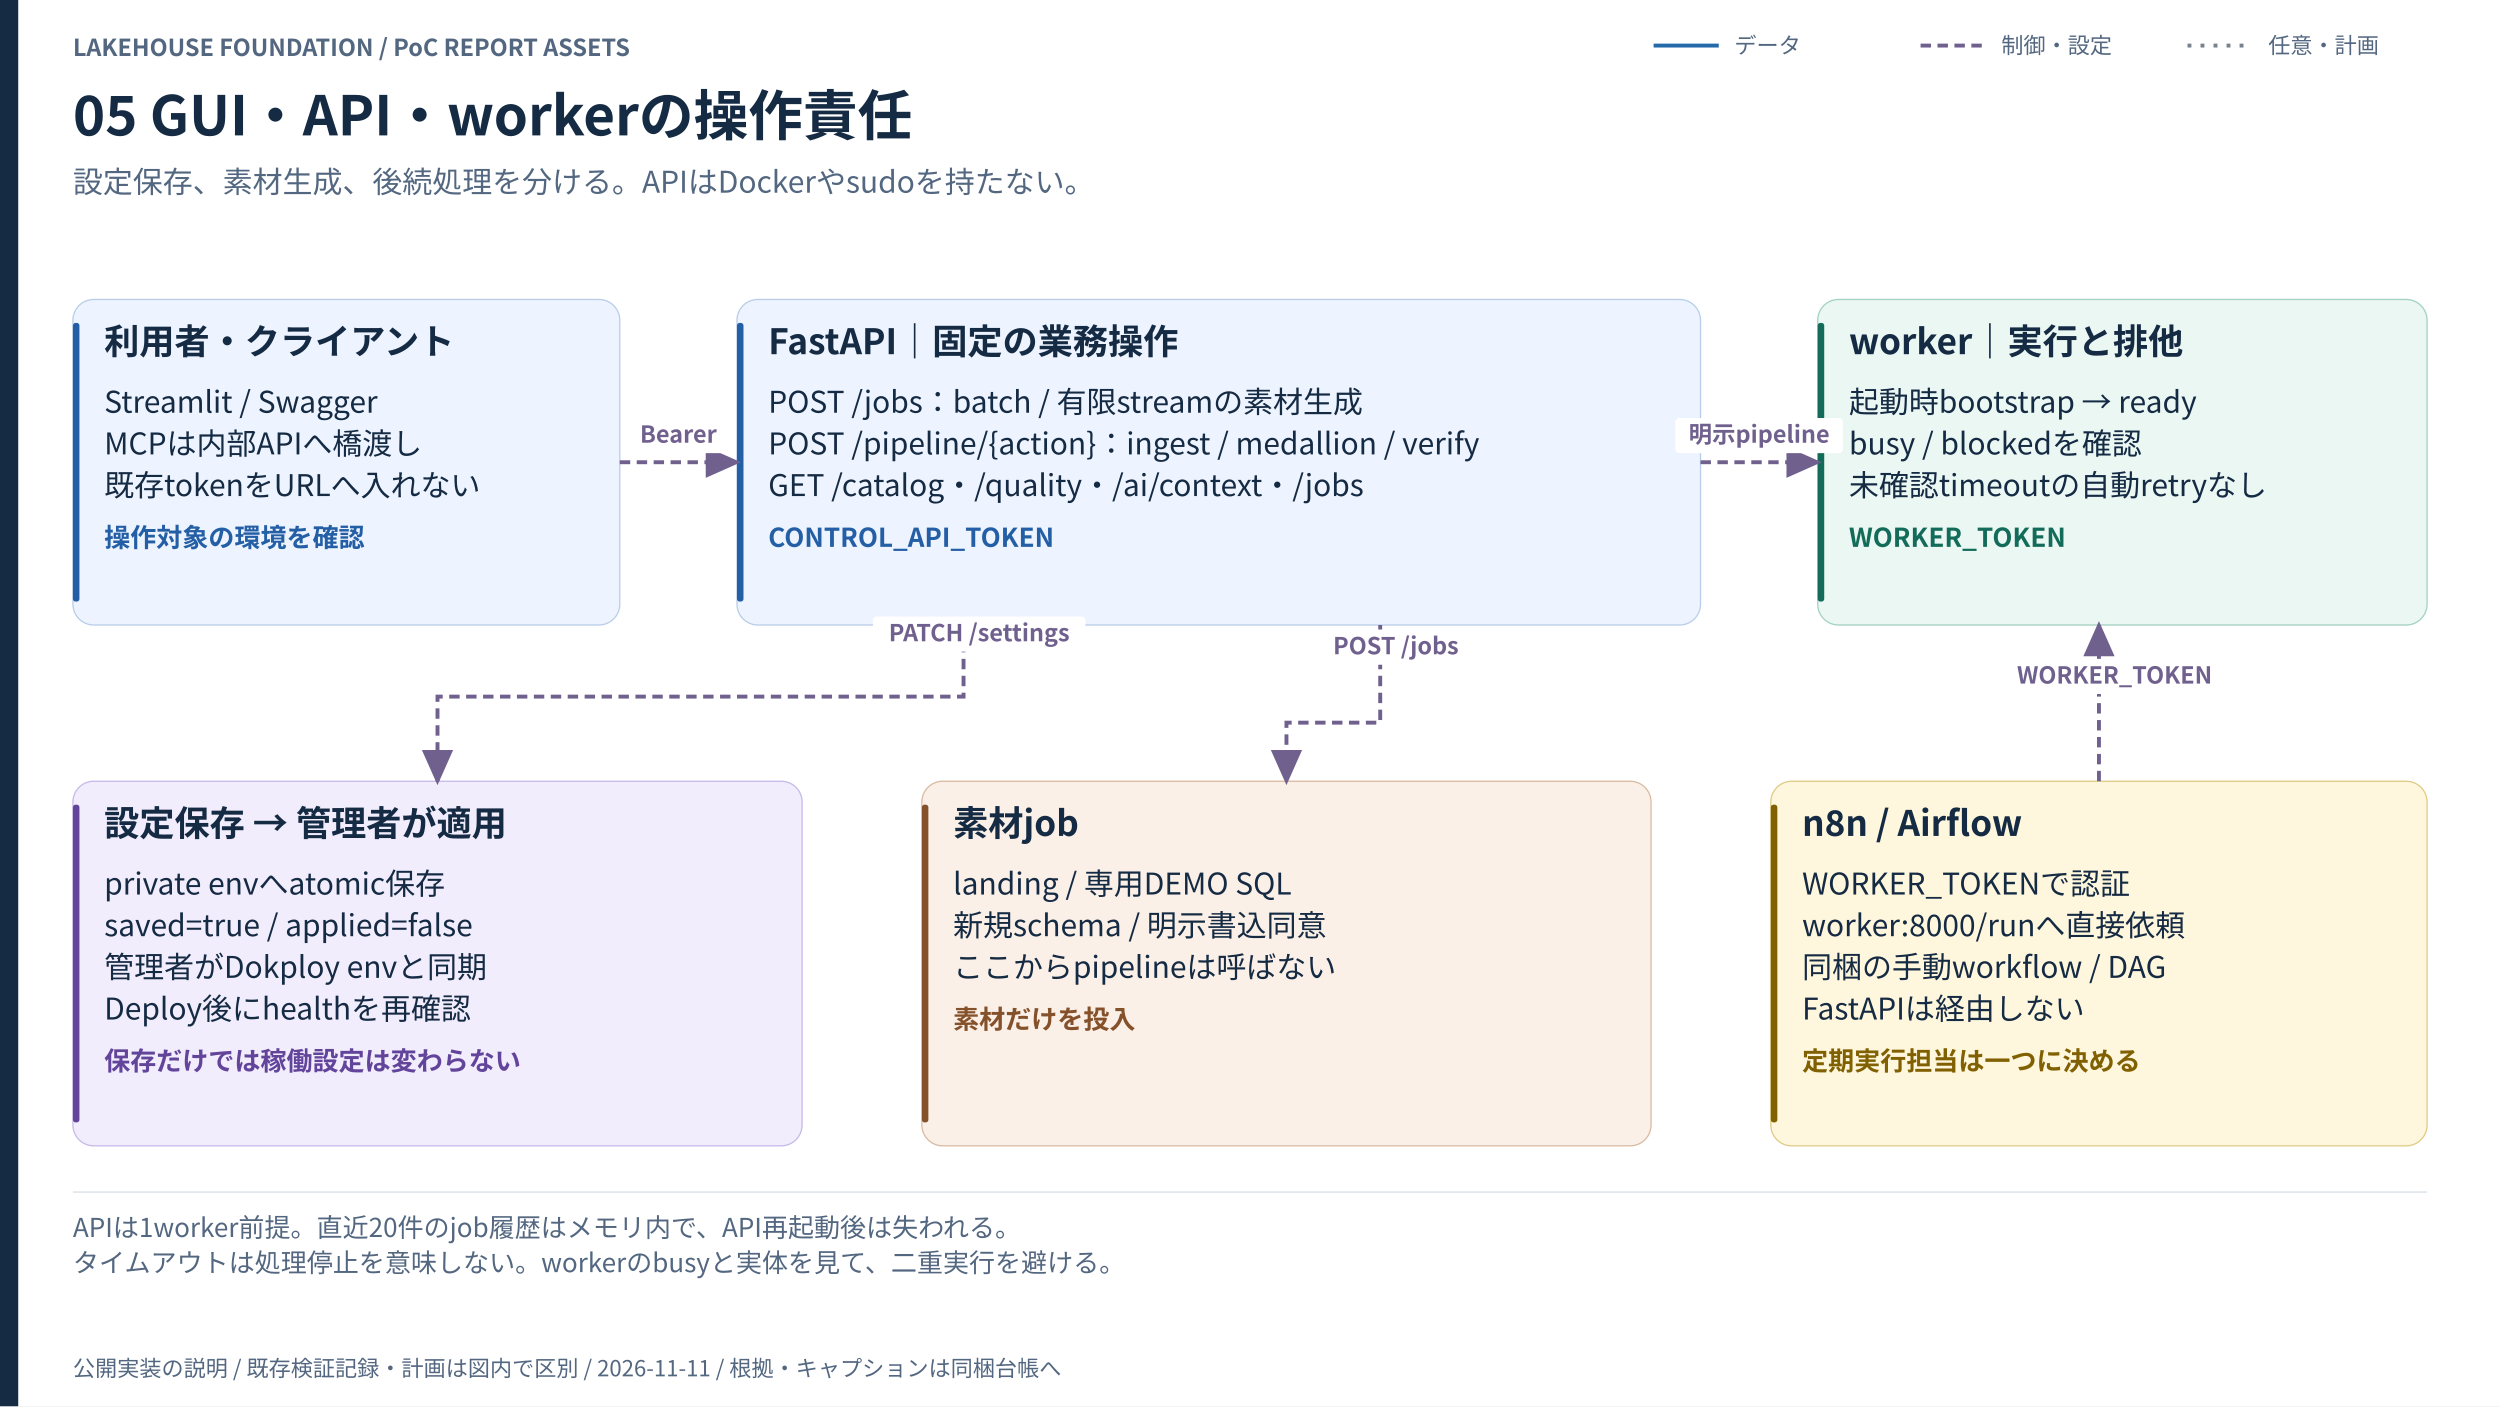
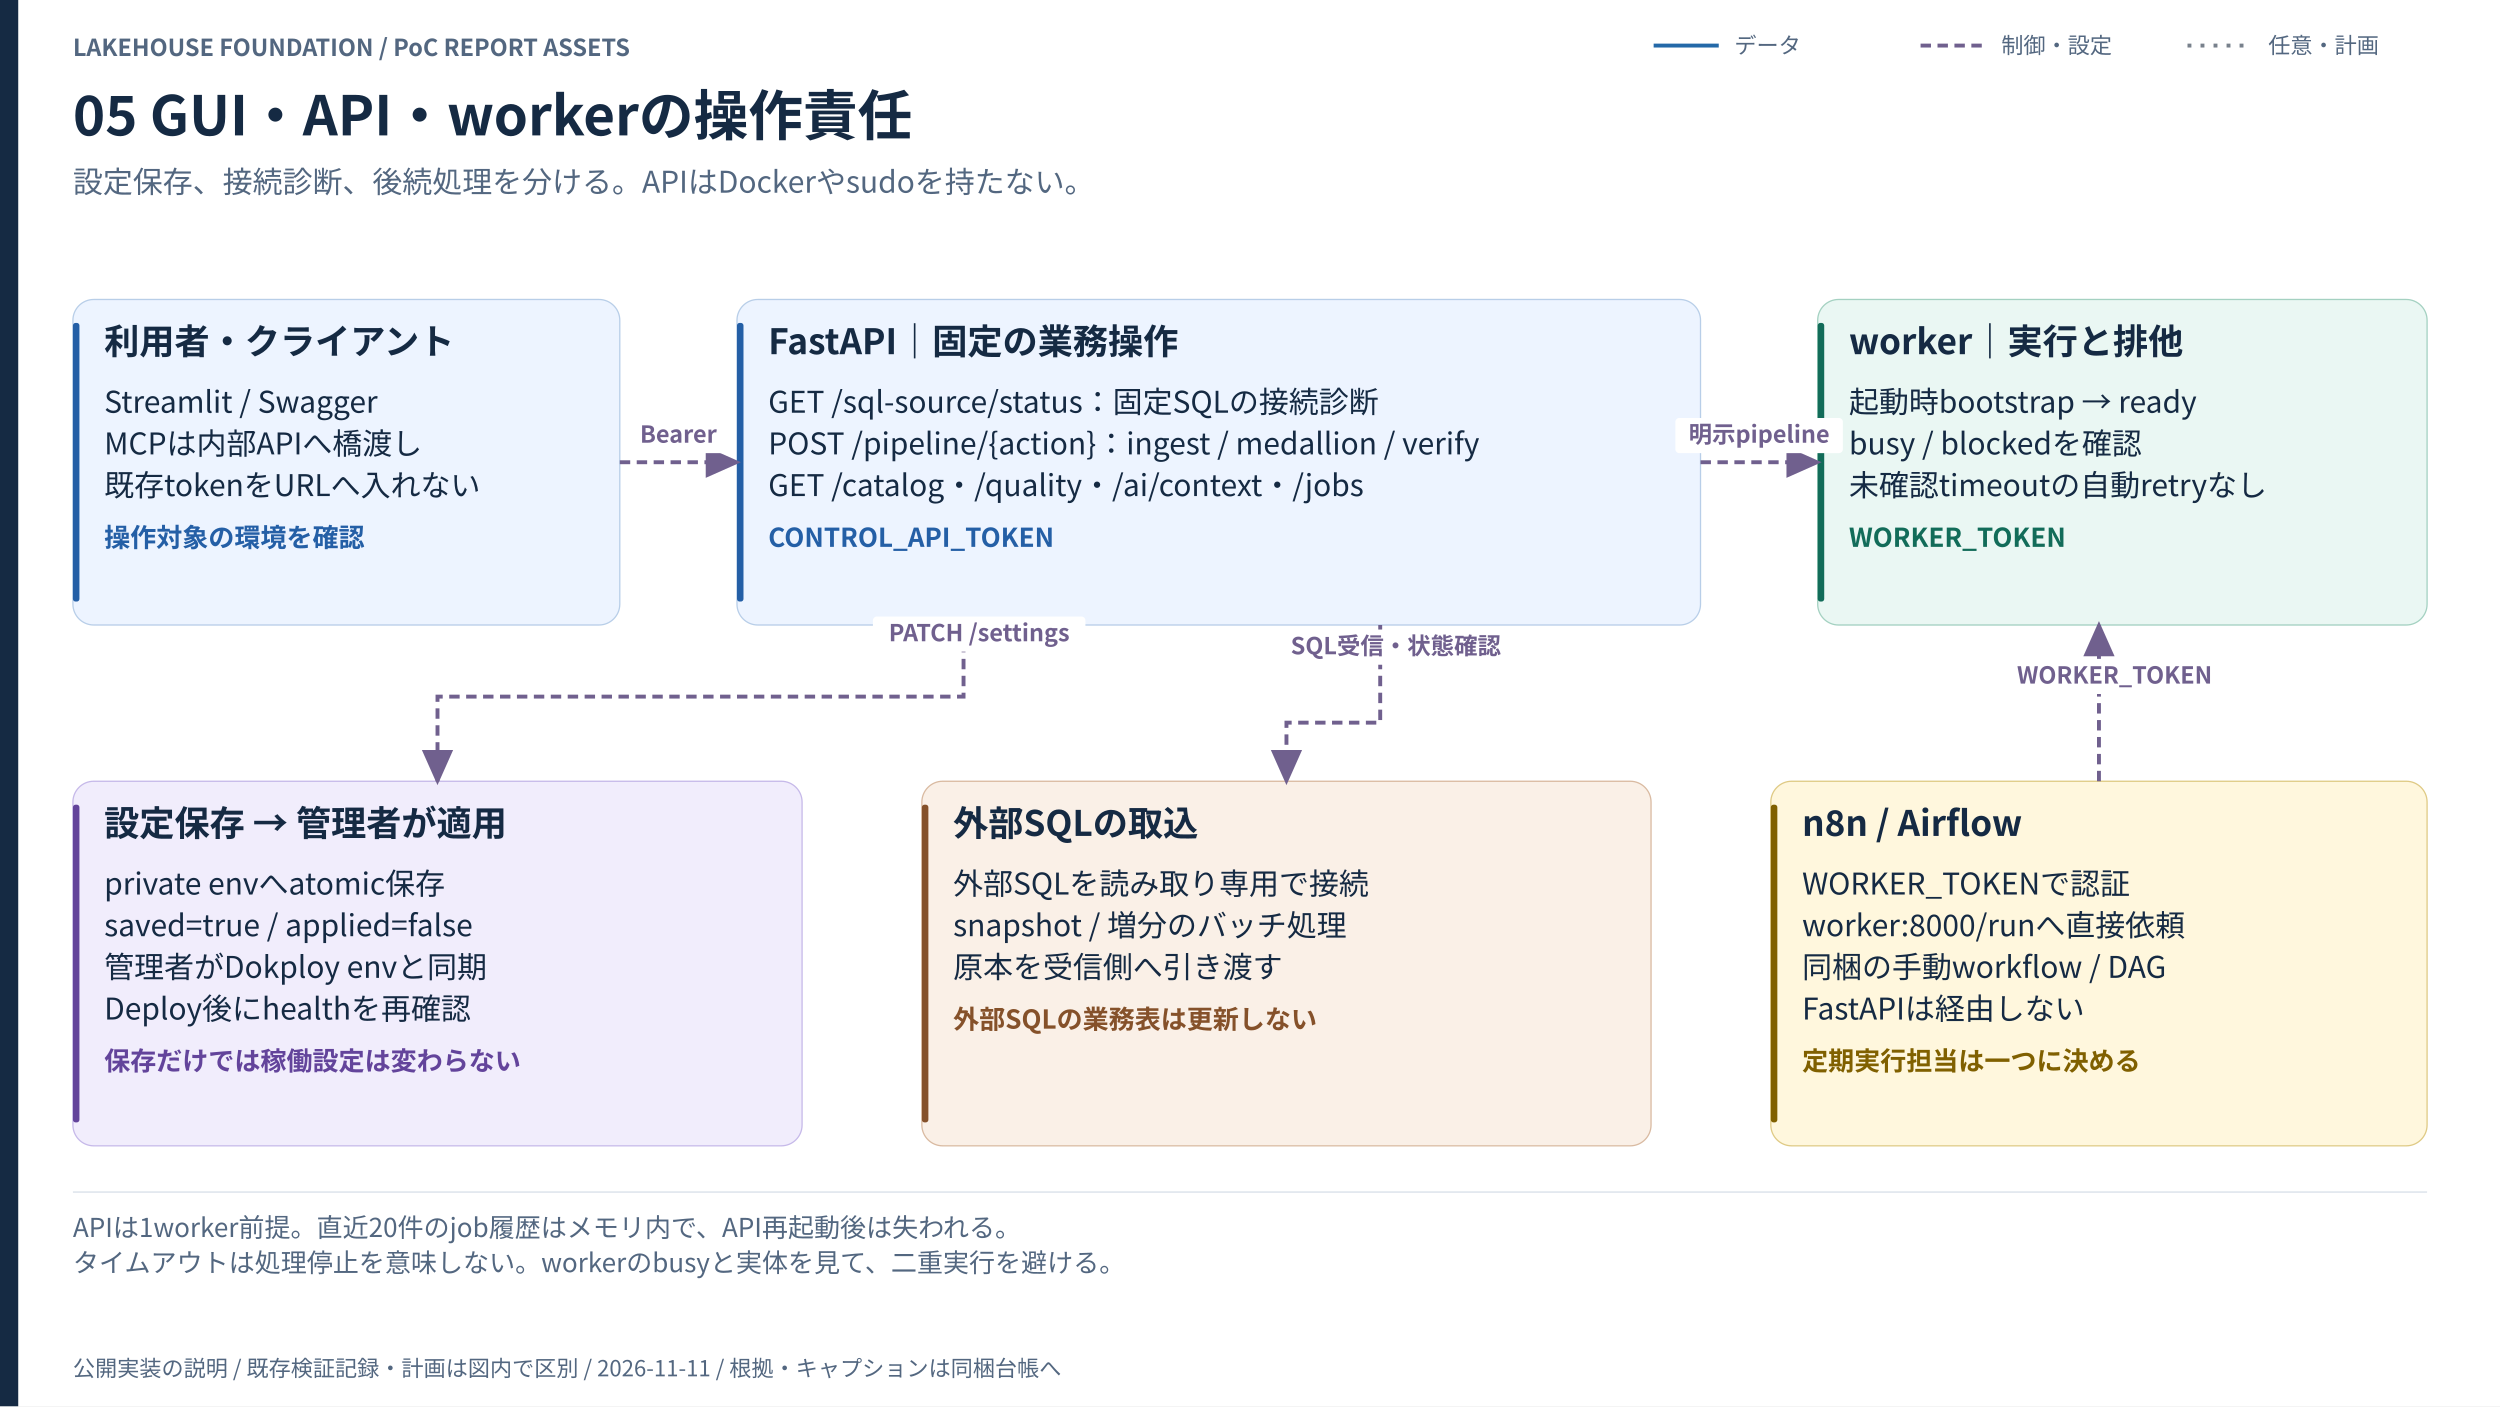
<svg xmlns="http://www.w3.org/2000/svg" width="1920" height="1080" viewBox="0 0 1920 1080" role="img" aria-labelledby="05-control-api-title 05-control-api-description" font-family="Noto Sans CJK JP, Noto Sans JP, Yu Gothic, sans-serif">
  <defs>
    <marker id="05-control-api-data" markerWidth="10" markerHeight="10" refX="8" refY="4" orient="auto">
      <path d="M0,0 L0,8 L9,4 Z" fill="#2469a8" />
    </marker>
    <marker id="05-control-api-control" markerWidth="10" markerHeight="10" refX="8" refY="4" orient="auto">
      <path d="M0,0 L0,8 L9,4 Z" fill="#70608e" />
    </marker>
    <marker id="05-control-api-optional" markerWidth="10" markerHeight="10" refX="8" refY="4" orient="auto">
      <path d="M0,0 L0,8 L9,4 Z" fill="#78818c" />
    </marker>
  </defs>
  <rect x="0" y="0" width="1920" height="1080" rx="0" fill="#fff" stroke="none" />
  <rect x="0" y="0" width="14" height="1080" rx="0" fill="#152a43" stroke="none" />
  <text x="56" y="43" fill="#536780" font-size="18" font-weight="600">LAKEHOUSE FOUNDATION  /  PoC REPORT ASSETS</text>
  <text x="56" y="104" fill="#152a43" font-size="42" font-weight="700">05  GUI・API・workerの操作責任</text>
  <path d="M1270,35 L1320,35" stroke="#2469a8" stroke-width="3" />
  <text x="1332" y="41" fill="#536780" font-size="17" font-weight="400">データ</text>
  <path d="M1475,35 L1525,35" stroke="#70608e" stroke-width="3" stroke-dasharray="8 5" />
  <text x="1537" y="41" fill="#536780" font-size="17" font-weight="400">制御・設定</text>
  <path d="M1680,35 L1730,35" stroke="#78818c" stroke-width="3" stroke-dasharray="3 7" />
  <text x="1742" y="41" fill="#536780" font-size="17" font-weight="400">任意・計画</text>
-   <text x="56" y="148" fill="#536780" font-size="23" font-weight="400">設定保存、素材生成、後続処理を分ける。APIはDockerやsudoを持たない。</text>
+   <text x="56" y="148" fill="#536780" font-size="23" font-weight="400">設定保存、接続診断、後続処理を分ける。APIはDockerやsudoを持たない。</text>
  <rect x="56" y="230" width="420" height="250" rx="16" fill="#edf4ff" stroke="#b8cee8" />
  <rect x="56" y="248" width="5" height="214" rx="2" fill="#245fa6" stroke="none" />
  <text x="80" y="272" fill="#152a43" font-size="27" font-weight="700">利用者・クライアント</text>
  <text x="80" y="317" fill="#152a43" font-size="23" font-weight="400">Streamlit / Swagger</text>
  <text x="80" y="349" fill="#152a43" font-size="23" font-weight="400">MCPは内部APIへ橋渡し</text>
  <text x="80" y="381" fill="#152a43" font-size="23" font-weight="400">既存tokenをURLへ入れない</text>
  <text x="80" y="420" fill="#245fa6" font-size="20" font-weight="600">操作対象の環境を確認</text>
  <rect x="566" y="230" width="740" height="250" rx="16" fill="#edf4ff" stroke="#b8cee8" />
  <rect x="566" y="248" width="5" height="214" rx="2" fill="#245fa6" stroke="none" />
  <text x="590" y="272" fill="#152a43" font-size="27" font-weight="700">FastAPI｜固定の業務操作</text>
-   <text x="590" y="317" fill="#152a43" font-size="23" font-weight="400">POST /jobs：batch / 有限streamの素材生成</text>
+   <text x="590" y="317" fill="#152a43" font-size="23" font-weight="400">GET /sql-source/status：固定SQLの接続診断</text>
  <text x="590" y="349" fill="#152a43" font-size="23" font-weight="400">POST /pipeline/{action}：ingest / medallion / verify</text>
  <text x="590" y="381" fill="#152a43" font-size="23" font-weight="400">GET /catalog・/quality・/ai/context・/jobs</text>
  <text x="590" y="420" fill="#245fa6" font-size="20" font-weight="600">CONTROL_API_TOKEN</text>
  <rect x="1396" y="230" width="468" height="250" rx="16" fill="#eaf7f3" stroke="#a4d1c1" />
  <rect x="1396" y="248" width="5" height="214" rx="2" fill="#126c59" stroke="none" />
  <text x="1420" y="272" fill="#152a43" font-size="27" font-weight="700">worker｜実行と排他</text>
  <text x="1420" y="317" fill="#152a43" font-size="23" font-weight="400">起動時bootstrap → ready</text>
  <text x="1420" y="349" fill="#152a43" font-size="23" font-weight="400">busy / blockedを確認</text>
  <text x="1420" y="381" fill="#152a43" font-size="23" font-weight="400">未確認timeoutの自動retryなし</text>
  <text x="1420" y="420" fill="#126c59" font-size="20" font-weight="600">WORKER_TOKEN</text>
  <rect x="56" y="600" width="560" height="280" rx="16" fill="#f1edfc" stroke="#c6b9e9" />
  <rect x="56" y="618" width="5" height="244" rx="2" fill="#63449b" stroke="none" />
  <text x="80" y="642" fill="#152a43" font-size="27" font-weight="700">設定保存 → 管理者が適用</text>
  <text x="80" y="687" fill="#152a43" font-size="23" font-weight="400">private envへatomic保存</text>
  <text x="80" y="719" fill="#152a43" font-size="23" font-weight="400">saved=true / applied=false</text>
  <text x="80" y="751" fill="#152a43" font-size="23" font-weight="400">管理者がDokploy envと同期</text>
  <text x="80" y="783" fill="#152a43" font-size="23" font-weight="400">Deploy後にhealthを再確認</text>
  <text x="80" y="822" fill="#63449b" font-size="20" font-weight="600">保存だけでは稼働設定は変わらない</text>
  <rect x="708" y="600" width="560" height="280" rx="16" fill="#faf0e7" stroke="#d9baa1" />
  <rect x="708" y="618" width="5" height="244" rx="2" fill="#85512a" stroke="none" />
-   <text x="732" y="642" fill="#152a43" font-size="27" font-weight="700">素材job</text>
-   <text x="732" y="687" fill="#152a43" font-size="23" font-weight="400">landing / 専用DEMO SQL</text>
-   <text x="732" y="719" fill="#152a43" font-size="23" font-weight="400">新規schema / 明示書込同意</text>
-   <text x="732" y="751" fill="#152a43" font-size="23" font-weight="400">ここからpipelineは呼ばない</text>
-   <text x="732" y="790" fill="#85512a" font-size="20" font-weight="600">素材だけを投入</text>
+   <text x="732" y="642" fill="#152a43" font-size="27" font-weight="700">外部SQLの取込</text>
+   <text x="732" y="687" fill="#152a43" font-size="23" font-weight="400">外部SQLを読み取り専用で接続</text>
+   <text x="732" y="719" fill="#152a43" font-size="23" font-weight="400">snapshot / 増分のバッチ処理</text>
+   <text x="732" y="751" fill="#152a43" font-size="23" font-weight="400">原本を受信側へ引き渡す</text>
+   <text x="732" y="790" fill="#85512a" font-size="20" font-weight="600">外部SQLの業務表は更新しない</text>
  <rect x="1360" y="600" width="504" height="280" rx="16" fill="#fff7dd" stroke="#dfca85" />
  <rect x="1360" y="618" width="5" height="244" rx="2" fill="#806000" stroke="none" />
  <text x="1384" y="642" fill="#152a43" font-size="27" font-weight="700">n8n / Airflow</text>
  <text x="1384" y="687" fill="#152a43" font-size="23" font-weight="400">WORKER_TOKENで認証</text>
  <text x="1384" y="719" fill="#152a43" font-size="23" font-weight="400">worker:8000/runへ直接依頼</text>
  <text x="1384" y="751" fill="#152a43" font-size="23" font-weight="400">同梱の手動workflow / DAG</text>
  <text x="1384" y="783" fill="#152a43" font-size="23" font-weight="400">FastAPIは経由しない</text>
  <text x="1384" y="822" fill="#806000" font-size="20" font-weight="600">定期実行担当は一つに決める</text>
  <path d="M 476,355 L 566,355" fill="none" stroke="#70608e" stroke-width="3" stroke-dasharray="8 5" marker-end="url(#05-control-api-control)" />
  <rect x="484.76" y="321" width="72.48" height="27" rx="3" fill="#fff" stroke="none" />
  <g text-anchor="middle">
    <text x="521" y="340" fill="#70608e" font-size="18" font-weight="600">Bearer</text>
  </g>
  <path d="M 1306,355 L 1396,355" fill="none" stroke="#70608e" stroke-width="3" stroke-dasharray="8 5" marker-end="url(#05-control-api-control)" />
  <rect x="1286.68" y="321" width="128.64" height="27" rx="3" fill="#fff" stroke="none" />
  <g text-anchor="middle">
    <text x="1351" y="340" fill="#70608e" font-size="18" font-weight="600">明示pipeline</text>
  </g>
  <path d="M 740,480 L 740,535 L 336,535 L 336,600" fill="none" stroke="#70608e" stroke-width="3" stroke-dasharray="8 5" marker-end="url(#05-control-api-control)" />
  <rect x="670.4" y="473.5" width="163.2" height="27" rx="3" fill="#fff" stroke="none" />
  <g text-anchor="middle">
    <text x="752" y="492.5" fill="#70608e" font-size="18" font-weight="600">PATCH /settings</text>
  </g>
  <path d="M 1060,480 L 1060,555 L 988,555 L 988,600" fill="none" stroke="#70608e" stroke-width="3" stroke-dasharray="8 5" marker-end="url(#05-control-api-control)" />
-   <rect x="1015.6" y="483.5" width="112.8" height="27" rx="3" fill="#fff" stroke="none" />
+   <rect x="987.88" y="483.5" width="168.24" height="27" rx="3" fill="#fff" stroke="none" />
  <g text-anchor="middle">
-     <text x="1072" y="502.5" fill="#70608e" font-size="18" font-weight="600">POST /jobs</text>
+     <text x="1072" y="502.5" fill="#70608e" font-size="18" font-weight="600">SQL受信・状態確認</text>
  </g>
  <path d="M 1612,600 L 1612,480" fill="none" stroke="#70608e" stroke-width="3" stroke-dasharray="8 5" marker-end="url(#05-control-api-control)" />
  <rect x="1557.52" y="506" width="132.96" height="27" rx="3" fill="#fff" stroke="none" />
  <g text-anchor="middle">
    <text x="1624" y="525" fill="#70608e" font-size="18" font-weight="600">WORKER_TOKEN</text>
  </g>
  <rect x="56" y="915" width="1808" height="1" rx="0" fill="#d7dfe8" stroke="none" />
  <text x="56" y="950" fill="#536780" font-size="20" font-weight="400">APIは1worker前提。直近20件のjob履歴はメモリ内で、API再起動後は失われる。</text>
  <text x="56" y="977" fill="#536780" font-size="20" font-weight="400">タイムアウトは処理停止を意味しない。workerのbusyと実体を見て、二重実行を避ける。</text>
  <text x="56" y="1057" fill="#536780" font-size="17" font-weight="400">公開実装の説明 / 既存検証記録・計画は図内で区別 / 2026-11-11 / 根拠・キャプションは同梱台帳へ</text>
</svg>
